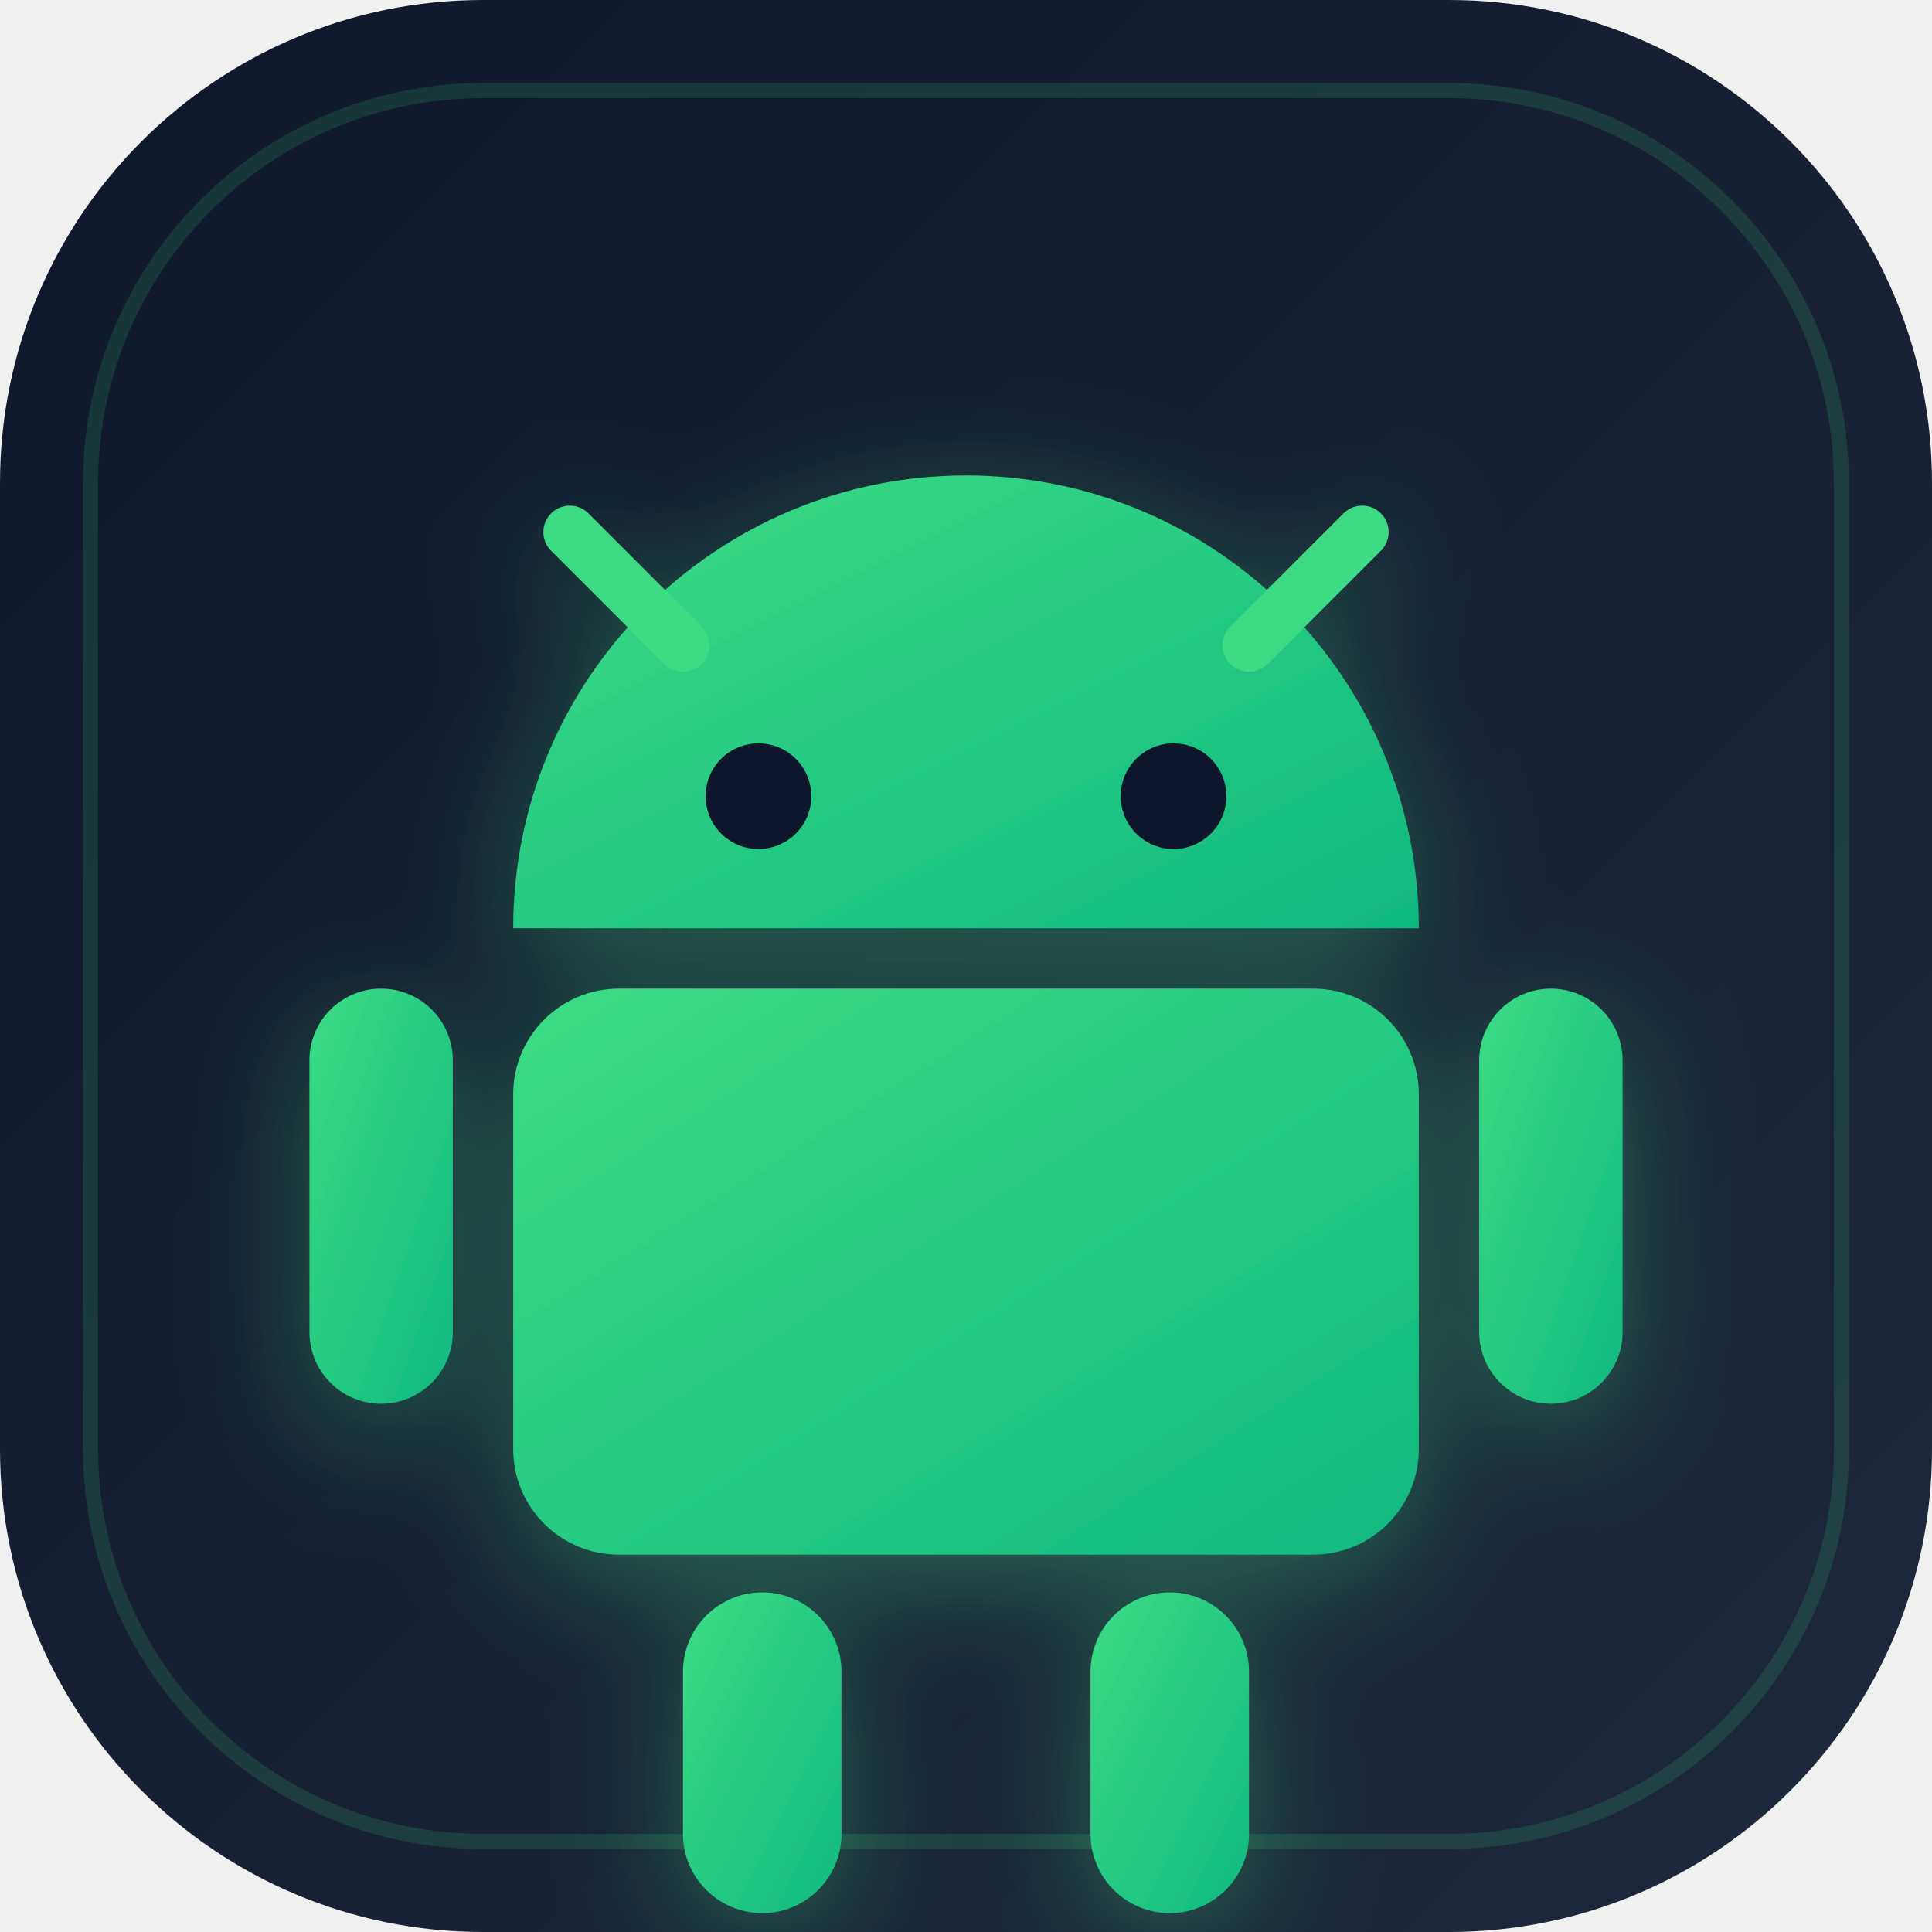
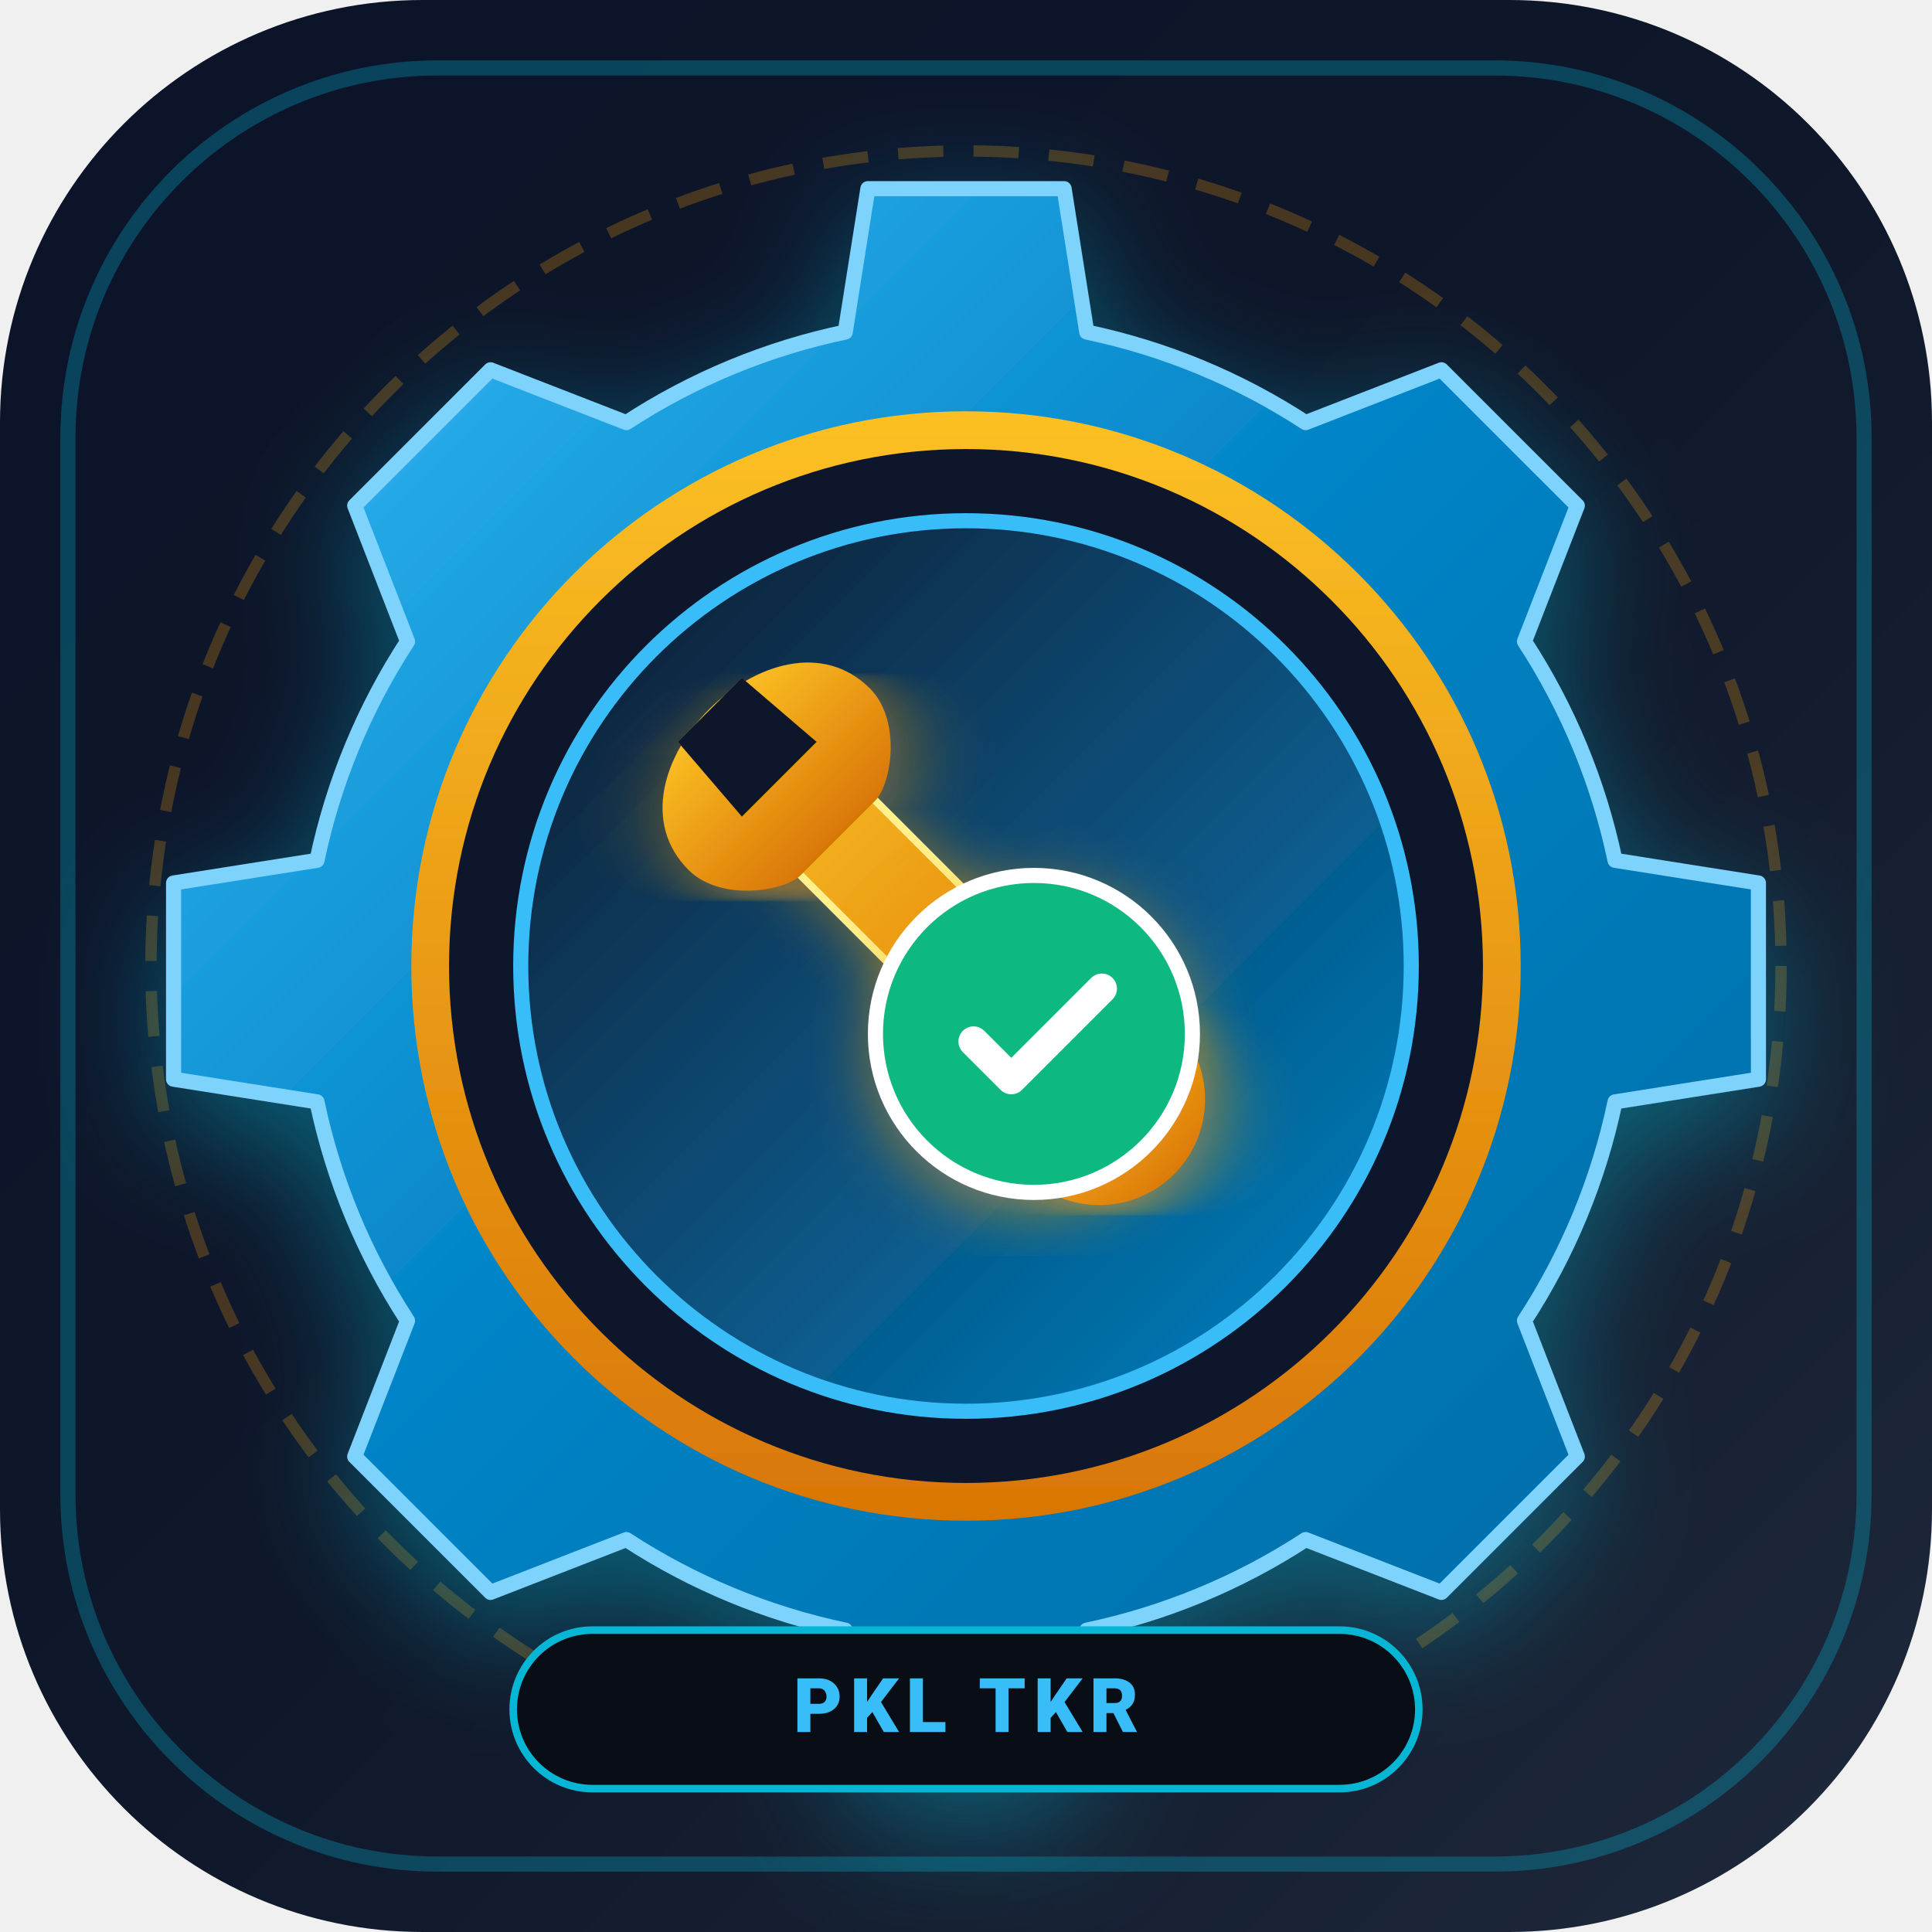
<svg xmlns="http://www.w3.org/2000/svg" viewBox="0 0 512 512" width="512" height="512">
  <defs>
-     <linearGradient id="bg" x1="0" y1="0" x2="1" y2="1">
-       <stop offset="0%" stop-color="#0f172a" />
+     <linearGradient id="bgGrad" x1="0" y1="0" x2="1" y2="1">
+       <stop offset="0%" stop-color="#0b1329" />
+       <stop offset="50%" stop-color="#0f172a" />
      <stop offset="100%" stop-color="#1e293b" />
    </linearGradient>
-     <linearGradient id="androidGrad" x1="0" y1="0" x2="1" y2="1">
-       <stop offset="0%" stop-color="#3DDC84" />
-       <stop offset="100%" stop-color="#10b981" />
+     <filter id="gearGlow" x="-20%" y="-20%" width="140%" height="140%">
+       <feDropShadow dx="0" dy="10" stdDeviation="16" flood-color="#06b6d4" flood-opacity="0.45" />
+     </filter>
+     <filter id="goldGlow" x="-20%" y="-20%" width="140%" height="140%">
+       <feDropShadow dx="0" dy="4" stdDeviation="8" flood-color="#f59e0b" flood-opacity="0.5" />
+     </filter>
+     <linearGradient id="gearGrad" x1="0" y1="0" x2="1" y2="1">
+       <stop offset="0%" stop-color="#38bdf8" />
+       <stop offset="45%" stop-color="#0284c7" />
+       <stop offset="100%" stop-color="#0369a1" />
    </linearGradient>
-     <filter id="glow" x="-20%" y="-20%" width="140%" height="140%">
-       <feDropShadow dx="0" dy="8" stdDeviation="16" flood-color="#3DDC84" flood-opacity="0.35" />
-     </filter>
+     <linearGradient id="gearAccentGrad" x1="0" y1="0" x2="0" y2="1">
+       <stop offset="0%" stop-color="#fbbf24" />
+       <stop offset="100%" stop-color="#d97706" />
+     </linearGradient>
+     <linearGradient id="centerBadgeGrad" x1="0" y1="0" x2="1" y2="1">
+       <stop offset="0%" stop-color="#0f172a" />
+       <stop offset="100%" stop-color="#0284c7" />
+     </linearGradient>
+     <linearGradient id="wrenchGrad" x1="0" y1="0" x2="1" y2="1">
+       <stop offset="0%" stop-color="#ffffff" />
+       <stop offset="100%" stop-color="#e2e8f0" />
+     </linearGradient>
  </defs>
-   <rect width="512" height="512" rx="128" fill="url(#bg)" />
-   <rect x="24" y="24" width="464" height="464" rx="104" fill="none" stroke="#3DDC84" stroke-opacity="0.15" stroke-width="4" />
-   <g transform="translate(106, 126)" filter="url(#glow)">
-     <path d="M 30,120 A 120,120 0 0,1 270,120 Z" fill="url(#androidGrad)" />
-     <line x1="75" y1="45" x2="45" y2="15" stroke="#3DDC84" stroke-width="14" stroke-linecap="round" />
-     <line x1="225" y1="45" x2="255" y2="15" stroke="#3DDC84" stroke-width="14" stroke-linecap="round" />
-     <circle cx="95" cy="85" r="14" fill="#0f172a" />
-     <circle cx="205" cy="85" r="14" fill="#0f172a" />
-     <rect x="30" y="136" width="240" height="150" rx="28" fill="url(#androidGrad)" />
-     <rect x="-24" y="136" width="38" height="110" rx="19" fill="url(#androidGrad)" />
-     <rect x="286" y="136" width="38" height="110" rx="19" fill="url(#androidGrad)" />
-     <rect x="75" y="296" width="42" height="85" rx="21" fill="url(#androidGrad)" />
-     <rect x="183" y="296" width="42" height="85" rx="21" fill="url(#androidGrad)" />
+   <rect width="512" height="512" rx="112" fill="url(#bgGrad)" />
+   <rect x="18" y="18" width="476" height="476" rx="98" fill="none" stroke="#06b6d4" stroke-opacity="0.3" stroke-width="4" />
+   <circle cx="256" cy="256" r="216" fill="none" stroke="#f59e0b" stroke-opacity="0.25" stroke-width="3" stroke-dasharray="12 8" />
+   <g filter="url(#gearGlow)">
+     <path d="       M 230 50 L 282 50 L 288 88 A 170 170 0 0 1 346 112 L 382 98 L 418 134 L 404 170 A 170 170 0 0 1 428 228 L 466 234 L 466 286 L 428 292 A 170 170 0 0 1 404 350 L 418 386 L 382 422 L 346 408 A 170 170 0 0 1 288 432 L 282 470 L 230 470 L 224 432 A 170 170 0 0 1 166 408 L 130 422 L 94 386 L 108 350 A 170 170 0 0 1 84 292 L 46 286 L 46 234 L 84 228 A 170 170 0 0 1 108 170 L 94 134 L 130 98 L 166 112 A 170 170 0 0 1 224 88 Z     " fill="url(#gearGrad)" stroke="#7dd3fc" stroke-width="4" stroke-linejoin="round" />
+     <circle cx="256" cy="256" r="142" fill="#0f172a" stroke="url(#gearAccentGrad)" stroke-width="10" />
+     <circle cx="256" cy="256" r="118" fill="url(#centerBadgeGrad)" stroke="#38bdf8" stroke-width="4" />
  </g>
+   <g transform="translate(256, 256)">
+     <g transform="rotate(-45)" filter="url(#goldGlow)">
+       <rect x="-14" y="-80" width="28" height="130" rx="8" fill="url(#gearAccentGrad)" stroke="#fef08a" stroke-width="2" />
+       <path d="M -34 -70 C -34 -105, 34 -105, 34 -70 C 34 -58, 20 -48, 14 -48 L -14 -48 C -20 -48, -34 -58, -34 -70 Z" fill="url(#gearAccentGrad)" />
+       <path d="M -12 -96 L 12 -96 L 14 -70 L -14 -70 Z" fill="#0f172a" />
+       <circle cx="0" cy="50" r="28" fill="url(#gearAccentGrad)" />
+       <circle cx="0" cy="50" r="14" fill="#0f172a" />
+     </g>
+     <g transform="translate(18, 18)" filter="url(#goldGlow)">
+       <circle cx="0" cy="0" r="42" fill="#10b981" stroke="#ffffff" stroke-width="4" />
+       <path d="M -16 2 L -6 12 L 18 -12" fill="none" stroke="#ffffff" stroke-width="8" stroke-linecap="round" stroke-linejoin="round" />
+     </g>
+   </g>
+   <rect x="136" y="432" width="240" height="42" rx="21" fill="#090d16" stroke="#06b6d4" stroke-width="2" />
+   <text x="256" y="459" text-anchor="middle" font-size="20" font-weight="900" fill="#38bdf8" font-family="'Segoe UI', Roboto, Helvetica, Arial, sans-serif" letter-spacing="2">PKL TKR</text>
</svg>
